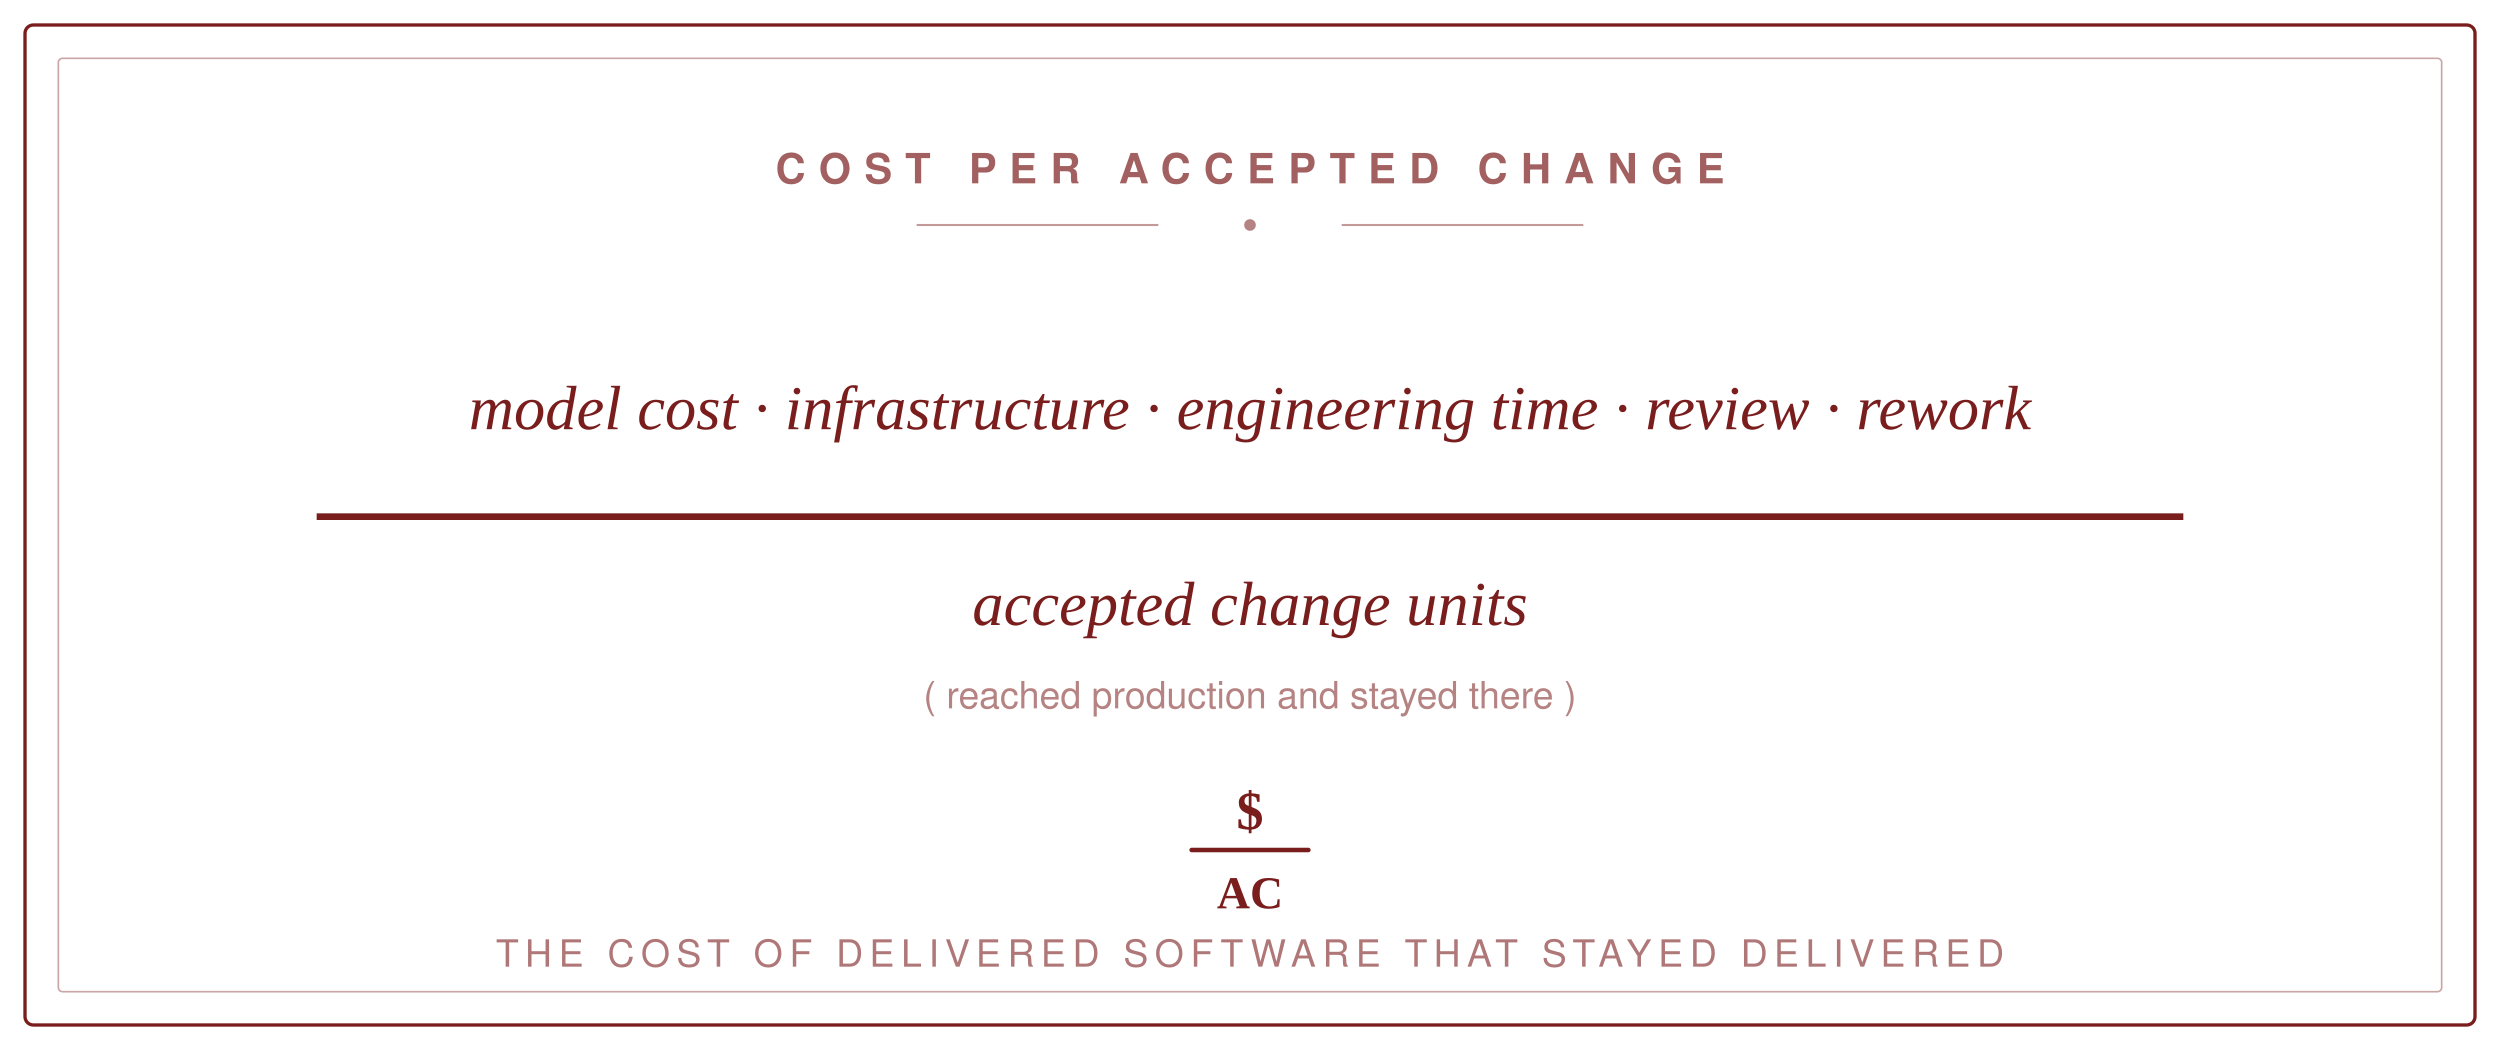
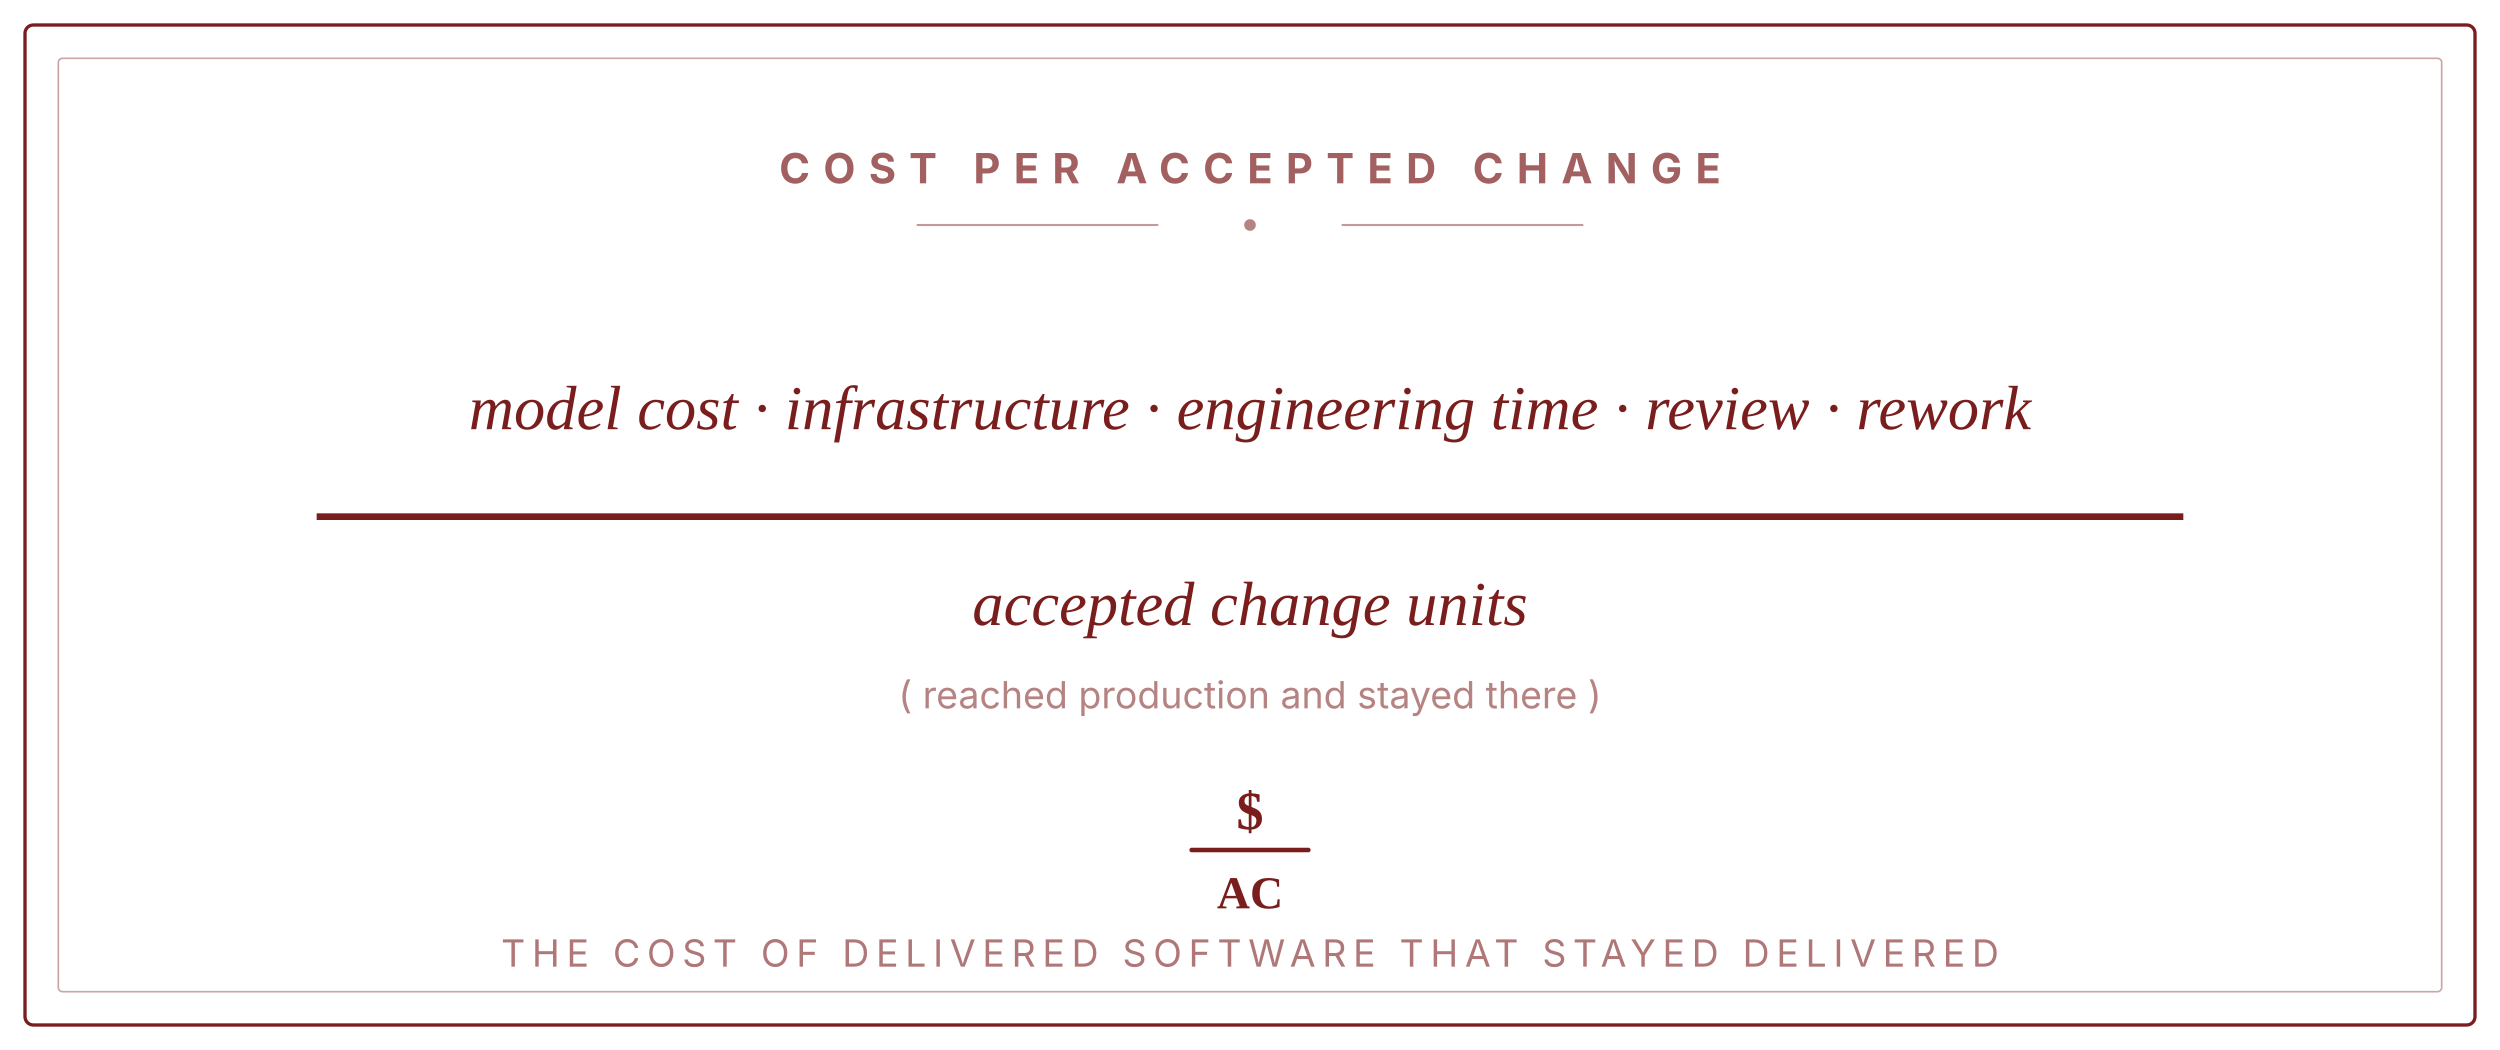
<svg xmlns="http://www.w3.org/2000/svg" viewBox="0 0 600 252" width="600" height="252">
  <rect x="6" y="6" width="588" height="240" fill="none" stroke="#7a1d1d" stroke-width="0.8" rx="2" />
  <rect x="14" y="14" width="572" height="224" fill="none" stroke="#7a1d1d" stroke-width="0.4" opacity="0.4" rx="1" />
-   <text x="300" y="44" text-anchor="middle" font-family="Helvetica" font-size="10" font-weight="700" letter-spacing="3.2" fill="#7a1d1d" opacity="0.7">COST PER ACCEPTED CHANGE</text>
+   <text x="300" y="44" text-anchor="middle" font-family="Inter, Helvetica, Arial, sans-serif" font-size="10" font-weight="700" letter-spacing="3.2" fill="#7a1d1d" opacity="0.7">COST PER ACCEPTED CHANGE</text>
  <line x1="220" y1="54" x2="278" y2="54" stroke="#7a1d1d" stroke-width="0.5" opacity="0.45" />
  <line x1="322" y1="54" x2="380" y2="54" stroke="#7a1d1d" stroke-width="0.5" opacity="0.45" />
  <circle cx="300" cy="54" r="1.4" fill="#7a1d1d" opacity="0.55" />
  <text x="300" y="103" text-anchor="middle" font-family="Source Serif 4, Iowan Old Style, Charter, Georgia, serif" font-size="15" font-style="italic" fill="#7a1d1d">model cost · infrastructure · engineering time · review · rework</text>
  <line x1="76" y1="124" x2="524" y2="124" stroke="#7a1d1d" stroke-width="1.6" />
  <text x="300" y="150" text-anchor="middle" font-family="Source Serif 4, Iowan Old Style, Charter, Georgia, serif" font-size="15" font-style="italic" fill="#7a1d1d">accepted change units</text>
-   <text x="300" y="170" text-anchor="middle" font-family="Helvetica" font-size="9" fill="#7a1d1d" opacity="0.55">( reached production and stayed there )</text>
+   <text x="300" y="170" text-anchor="middle" font-family="Inter, Helvetica, Arial, sans-serif" font-size="9" fill="#7a1d1d" opacity="0.55">( reached production and stayed there )</text>
  <g transform="translate(282, 185)" fill="#7a1d1d">
    <text x="18" y="14" text-anchor="middle" font-family="Source Serif 4, Iowan Old Style, Charter, Georgia, serif" font-size="13" font-weight="600">$</text>
    <line x1="4" y1="19" x2="32" y2="19" stroke="#7a1d1d" stroke-width="1.1" stroke-linecap="round" />
    <text x="18" y="33" text-anchor="middle" font-family="Source Serif 4, Iowan Old Style, Charter, Georgia, serif" font-size="11" font-weight="600">AC</text>
  </g>
-   <text x="300" y="232" text-anchor="middle" font-family="Helvetica" font-size="9" letter-spacing="1.6" fill="#7a1d1d" opacity="0.6">THE COST OF DELIVERED SOFTWARE THAT STAYED DELIVERED</text>
+   <text x="300" y="232" text-anchor="middle" font-family="Inter, Helvetica, Arial, sans-serif" font-size="9" letter-spacing="1.6" fill="#7a1d1d" opacity="0.6">THE COST OF DELIVERED SOFTWARE THAT STAYED DELIVERED</text>
</svg>
